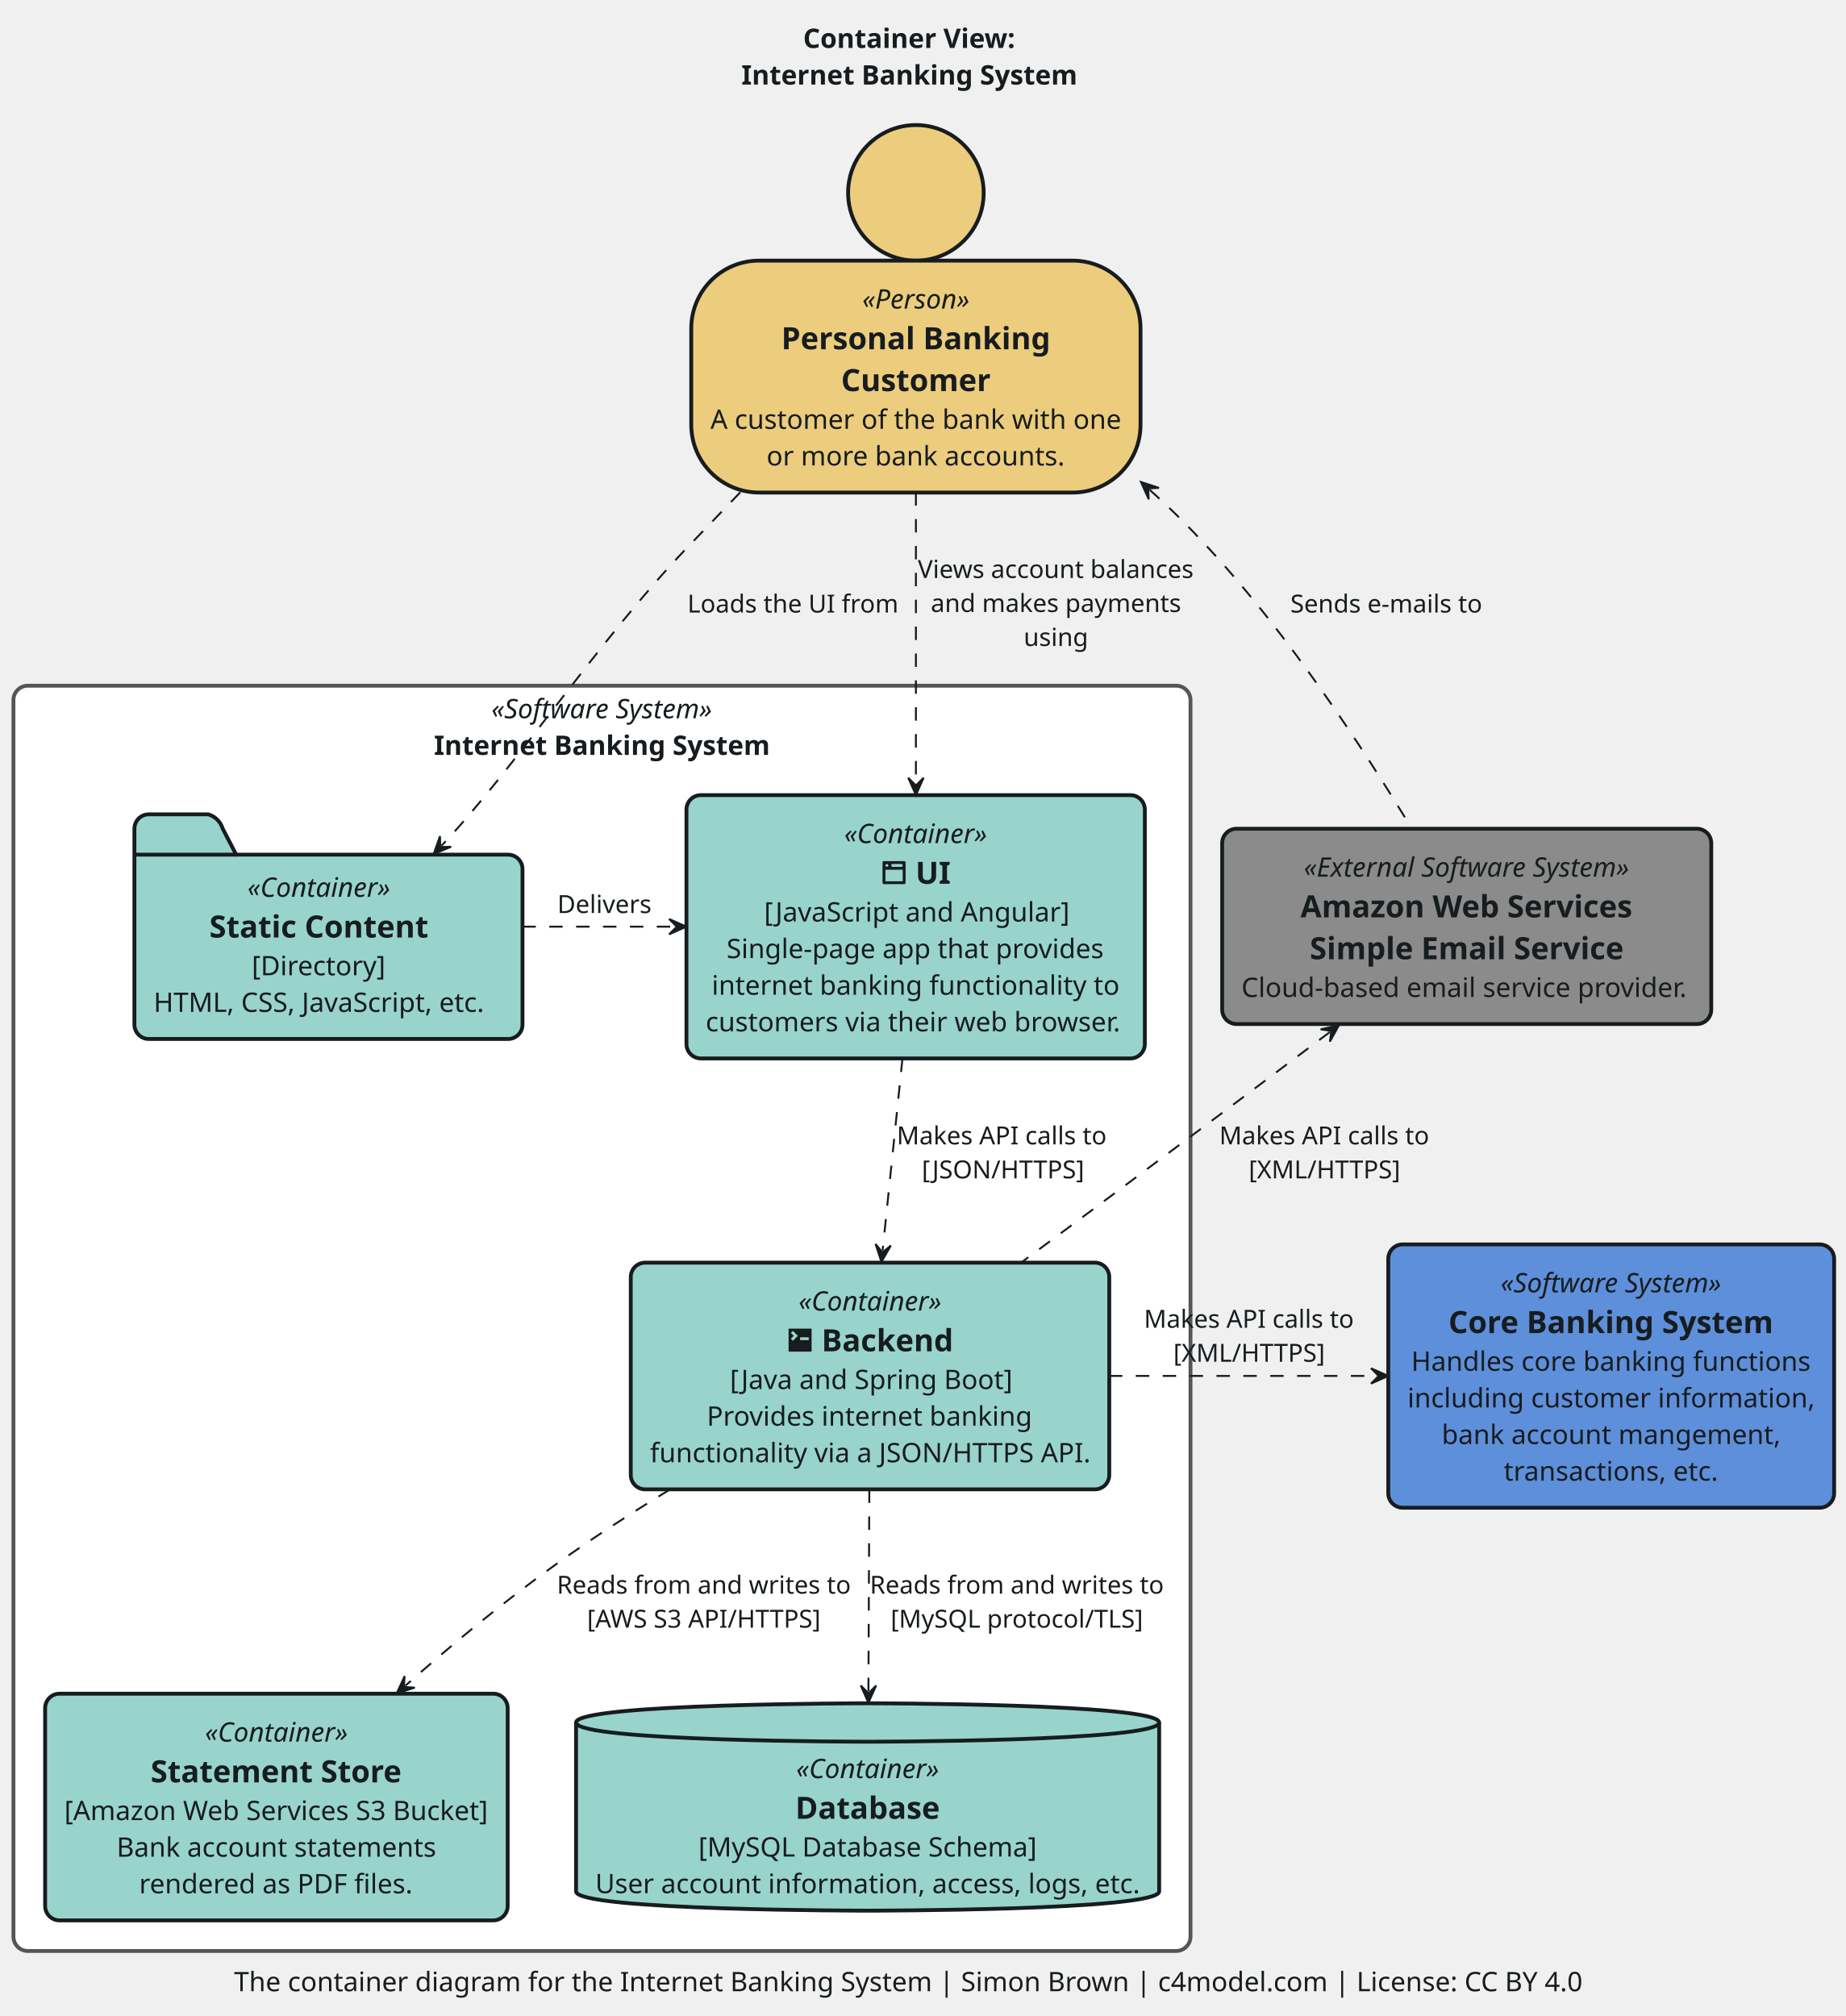
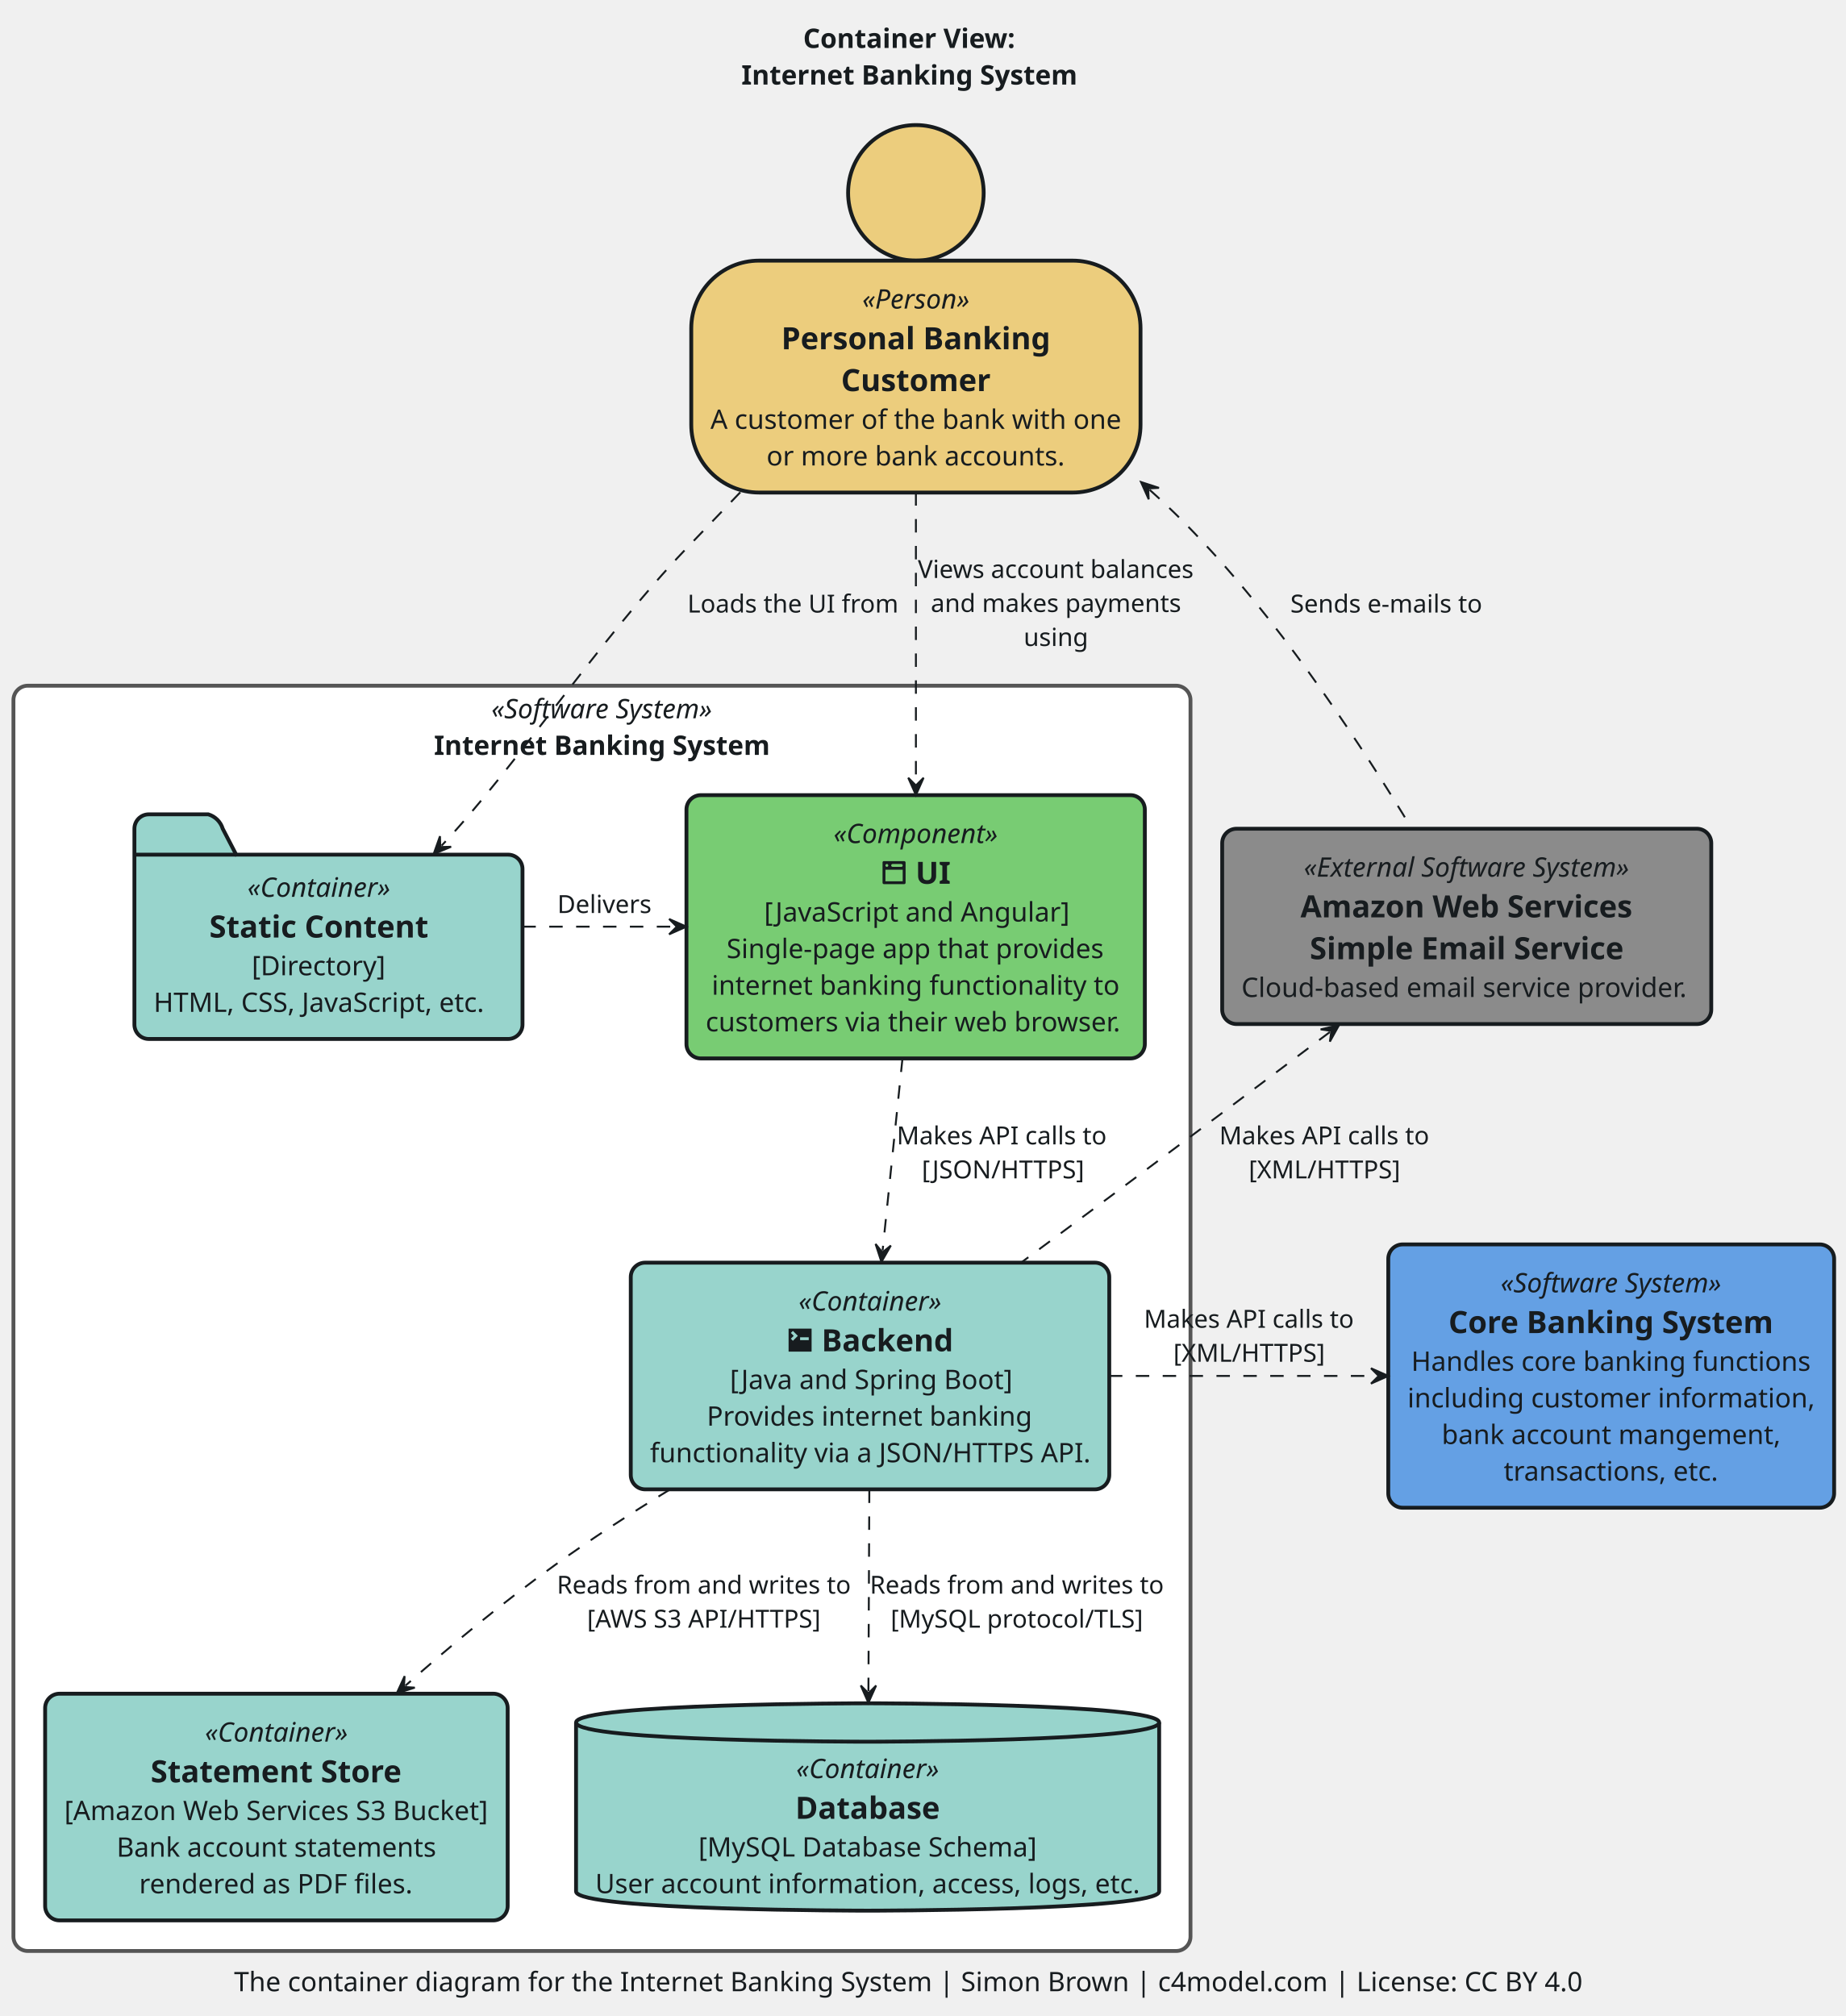
<svg xmlns="http://www.w3.org/2000/svg" contentStyleType="text/css" data-diagram-type="CLASS" height="1050px" preserveAspectRatio="none" style="width:961px;height:1050px;background:#FFFFFF;" version="1.1" viewBox="0 0 961 1050" width="961px" zoomAndPan="magnify">
  <defs />
  <g>
    <text fill="#171C1F" font-family="sans-serif" font-size="14" font-weight="bold" lengthAdjust="spacing" textLength="110.67" x="418.264" y="24.966">Container View:</text>
    <text fill="#171C1F" font-family="sans-serif" font-size="14" font-weight="bold" lengthAdjust="spacing" textLength="174.985" x="386.106" y="44.034">Internet Banking System</text>
    <g class="cluster" data-entity="Internet Banking System" data-source-line="30" data-uid="ent0005" id="cluster_Internet Banking System">
      <rect fill="#FFFFFF" height="659" rx="7.5" ry="7.5" style="stroke:#555555;stroke-width:2;" width="613" x="7" y="357.136" />
      <text fill="#171C1F" font-family="sans-serif" font-size="14" font-style="italic" lengthAdjust="spacing" textLength="115.22" x="255.89" y="374.102">«Software System»</text>
      <text fill="#171C1F" font-family="sans-serif" font-size="14" font-weight="bold" lengthAdjust="spacing" textLength="174.985" x="226.007" y="393.17">Internet Banking System</text>
    </g>
    <g class="entity" data-entity="StaticContent" data-source-line="32" data-uid="ent0006" id="entity_StaticContent">
      <path d="M77.5,424.136 L108.5,424.136 A11.25,11.25 0 0 1 116,431.636 L123,445.136 L264.615,445.136 A7.5,7.5 0 0 1 272.115,452.636 L272.115,533.632 A7.5,7.5 0 0 1 264.615,541.132 L77.5,541.132 A7.5,7.5 0 0 1 70,533.632 L70,431.636 A7.5,7.5 0 0 1 77.5,424.136" fill="#98D4CC" style="stroke:#171C1F;stroke-width:2;" />
      <line style="stroke:#171C1F;stroke-width:2;" x1="70" x2="123" y1="445.136" y2="445.136" />
      <text fill="#171C1F" font-family="sans-serif" font-size="14" font-style="italic" lengthAdjust="spacing" textLength="74.438" x="128.839" y="467.102">«Container»</text>
      <text fill="#171C1F" font-family="sans-serif" font-size="16" font-weight="bold" lengthAdjust="spacing" textLength="114.096" x="109.01" y="488.308">Static Content</text>
      <text fill="#171C1F" font-family="sans-serif" font-size="14" lengthAdjust="spacing" textLength="69.888" x="131.114" y="507.962">[Directory]</text>
      <text fill="#171C1F" font-family="sans-serif" font-size="14" lengthAdjust="spacing" textLength="172.115" x="80" y="527.03">HTML, CSS, JavaScript, etc.</text>
    </g>
    <g class="entity" data-entity="UI" data-source-line="38" data-uid="ent0007" id="entity_UI">
-       <rect fill="#98D4CC" height="137.132" rx="7.5" ry="7.5" style="stroke:#171C1F;stroke-width:2;" width="238.721" x="357.5" y="414.136" />
-       <text fill="#171C1F" font-family="sans-serif" font-size="14" font-style="italic" lengthAdjust="spacing" textLength="74.438" x="439.642" y="439.102">«Container»</text>
+       <rect fill="#78CC73" height="137.132" rx="7.5" ry="7.5" style="stroke:#171C1F;stroke-width:2;" width="238.721" x="357.5" y="414.136" />
+       <text fill="#171C1F" font-family="sans-serif" font-size="14" font-style="italic" lengthAdjust="spacing" textLength="85.54" x="434.091" y="439.102">«Component»</text>
      <path d="M460.131,448.496 A0.75,0.75 0 0 0 459.621,449.246 L459.621,459.746 A0.75,0.75 0 0 0 460.371,460.496 L470.871,460.496 A0.75,0.75 0 0 0 471.621,459.746 L471.621,449.246 A0.75,0.75 0 0 0 470.871,448.496 L460.371,448.496 A0.75,0.75 0 0 0 460.236,448.496 A0.75,0.75 0 0 0 460.146,448.496 M461.871,449.996 C462.291,449.996 462.621,450.326 462.621,450.746 C462.621,451.166 462.291,451.496 461.871,451.496 C461.451,451.496 461.121,451.166 461.121,450.746 C461.121,450.326 461.451,449.996 461.871,449.996 M464.871,449.996 L469.371,449.996 C469.791,449.996 470.121,450.326 470.121,450.746 C470.121,451.166 469.791,451.496 469.371,451.496 L464.871,451.496 C464.451,451.496 464.121,451.166 464.121,450.746 C464.121,450.326 464.451,449.996 464.871,449.996 M461.121,452.996 L470.121,452.996 L470.121,458.996 L461.121,458.996 L461.121,452.996" fill="#171C1F" />
      <text fill="#171C1F" font-family="sans-serif" font-size="16" font-weight="bold" lengthAdjust="spacing" textLength="18.32" x="476.781" y="460.308">UI</text>
      <text fill="#171C1F" font-family="sans-serif" font-size="14" lengthAdjust="spacing" textLength="157.821" x="397.95" y="479.962">[JavaScript and Angular]</text>
      <text fill="#171C1F" font-family="sans-serif" font-size="14" lengthAdjust="spacing" textLength="196.951" x="378.385" y="499.03">Single-page app that provides</text>
      <text fill="#171C1F" font-family="sans-serif" font-size="14" lengthAdjust="spacing" textLength="212.407" x="370.657" y="518.098">internet banking functionality to</text>
      <text fill="#171C1F" font-family="sans-serif" font-size="14" lengthAdjust="spacing" textLength="218.721" x="367.5" y="537.165">customers via their web browser.</text>
    </g>
    <g class="entity" data-entity="Backend" data-source-line="46" data-uid="ent0008" id="entity_Backend">
      <rect fill="#98D4CC" height="118.064" rx="7.5" ry="7.5" style="stroke:#171C1F;stroke-width:2;" width="249.193" x="328.5" y="657.636" />
      <text fill="#171C1F" font-family="sans-serif" font-size="14" font-style="italic" lengthAdjust="spacing" textLength="74.438" x="415.878" y="682.602">«Container»</text>
      <path d="M410.824,691.996 C410.733,691.996 410.688,692.056 410.688,692.131 L410.688,703.846 C410.688,703.921 410.748,703.981 410.824,703.981 L422.538,703.981 C422.613,703.981 422.673,703.921 422.673,703.846 L422.673,692.131 C422.673,692.041 422.613,691.996 422.538,691.996 L410.824,691.996 M412.938,693.166 L415.519,695.746 L412.938,698.326 L411.858,697.246 L413.358,695.746 L411.858,694.246 L412.938,693.166 M416.688,696.496 L421.188,696.496 L421.188,697.996 L416.688,697.996 L416.688,696.496" fill="#171C1F" />
      <text fill="#171C1F" font-family="sans-serif" font-size="16" font-weight="bold" lengthAdjust="spacing" textLength="68.656" x="427.849" y="703.808">Backend</text>
      <text fill="#171C1F" font-family="sans-serif" font-size="14" lengthAdjust="spacing" textLength="145.935" x="380.129" y="723.462">[Java and Spring Boot]</text>
      <text fill="#171C1F" font-family="sans-serif" font-size="14" lengthAdjust="spacing" textLength="170.001" x="368.096" y="742.53">Provides internet banking</text>
      <text fill="#171C1F" font-family="sans-serif" font-size="14" lengthAdjust="spacing" textLength="229.193" x="338.5" y="761.598">functionality via a JSON/HTTPS API.</text>
    </g>
    <g class="entity" data-entity="StatementStore" data-source-line="53" data-uid="ent0009" id="entity_StatementStore">
      <rect fill="#98D4CC" height="118.064" rx="7.5" ry="7.5" style="stroke:#171C1F;stroke-width:2;" width="240.891" x="23.5" y="882.136" />
      <text fill="#171C1F" font-family="sans-serif" font-size="14" font-style="italic" lengthAdjust="spacing" textLength="74.438" x="106.727" y="907.102">«Container»</text>
      <text fill="#171C1F" font-family="sans-serif" font-size="16" font-weight="bold" lengthAdjust="spacing" textLength="130.992" x="78.449" y="928.308">Statement Store</text>
      <text fill="#171C1F" font-family="sans-serif" font-size="14" lengthAdjust="spacing" textLength="220.891" x="33.5" y="947.962">[Amazon Web Services S3 Bucket]</text>
      <text fill="#171C1F" font-family="sans-serif" font-size="14" lengthAdjust="spacing" textLength="166.445" x="60.723" y="967.03">Bank account statements</text>
      <text fill="#171C1F" font-family="sans-serif" font-size="14" lengthAdjust="spacing" textLength="142.953" x="72.469" y="986.098">rendered as PDF files.</text>
    </g>
    <g class="entity" data-entity="Database" data-source-line="60" data-uid="ent0010" id="entity_Database">
      <path d="M300,897.136 C300,887.136 451.841,887.136 451.841,887.136 C451.841,887.136 603.681,887.136 603.681,897.136 L603.681,985.132 C603.681,995.132 451.841,995.132 451.841,995.132 C451.841,995.132 300,995.132 300,985.132 L300,897.136" fill="#98D4CC" style="stroke:#171C1F;stroke-width:2;" />
      <path d="M300,897.136 C300,907.136 451.841,907.136 451.841,907.136 C451.841,907.136 603.681,907.136 603.681,897.136" fill="none" style="stroke:#171C1F;stroke-width:2;" />
      <text fill="#171C1F" font-family="sans-serif" font-size="14" font-style="italic" lengthAdjust="spacing" textLength="74.438" x="414.622" y="926.102">«Container»</text>
      <text fill="#171C1F" font-family="sans-serif" font-size="16" font-weight="bold" lengthAdjust="spacing" textLength="75.312" x="414.184" y="947.308">Database</text>
      <text fill="#171C1F" font-family="sans-serif" font-size="14" lengthAdjust="spacing" textLength="176.231" x="363.725" y="966.962">[MySQL Database Schema]</text>
      <text fill="#171C1F" font-family="sans-serif" font-size="14" lengthAdjust="spacing" textLength="283.681" x="310" y="986.03">User account information, access, logs, etc.</text>
    </g>
    <g class="entity" data-entity="Customer" data-source-line="10" data-uid="ent0002" id="entity_Customer">
      <ellipse cx="476.988" cy="100.439" fill="#ECCD7D" rx="35.303" ry="35.303" style="stroke:#171C1F;stroke-width:2;" />
      <rect fill="#ECCD7D" height="120.788" rx="35.303" ry="35.303" style="stroke:#171C1F;stroke-width:2;" width="233.975" x="360" y="135.743" />
      <text fill="#171C1F" font-family="sans-serif" font-size="14" font-style="italic" lengthAdjust="spacing" textLength="55.888" x="449.044" y="160.708">«Person»</text>
      <text fill="#171C1F" font-family="sans-serif" font-size="16" font-weight="bold" lengthAdjust="spacing" textLength="140.208" x="406.883" y="181.915">Personal Banking</text>
      <text fill="#171C1F" font-family="sans-serif" font-size="16" font-weight="bold" lengthAdjust="spacing" textLength="77.936" x="438.019" y="203.707">Customer</text>
      <text fill="#171C1F" font-family="sans-serif" font-size="14" lengthAdjust="spacing" textLength="213.975" x="370" y="223.36">A customer of the bank with one</text>
      <text fill="#171C1F" font-family="sans-serif" font-size="14" lengthAdjust="spacing" textLength="155.581" x="399.197" y="242.428">or more bank accounts.</text>
    </g>
    <g class="entity" data-entity="SimpleEmailService" data-source-line="17" data-uid="ent0003" id="entity_SimpleEmailService">
      <rect fill="#8B8B8B" height="101.72" rx="7.5" ry="7.5" style="stroke:#171C1F;stroke-width:2;" width="254.709" x="636.5" y="431.636" />
      <text fill="#171C1F" font-family="sans-serif" font-size="14" font-style="italic" lengthAdjust="spacing" textLength="169.693" x="679.008" y="456.602">«External Software System»</text>
      <text fill="#171C1F" font-family="sans-serif" font-size="16" font-weight="bold" lengthAdjust="spacing" textLength="173.168" x="677.27" y="477.808">Amazon Web Services</text>
      <text fill="#171C1F" font-family="sans-serif" font-size="16" font-weight="bold" lengthAdjust="spacing" textLength="163.488" x="682.11" y="499.6">Simple Email Service</text>
      <text fill="#171C1F" font-family="sans-serif" font-size="14" lengthAdjust="spacing" textLength="234.709" x="646.5" y="519.254">Cloud-based email service provider.</text>
    </g>
    <g class="entity" data-entity="CoreBankingSystem" data-source-line="23" data-uid="ent0004" id="entity_CoreBankingSystem">
-       <rect fill="#5E8FDA" height="137.132" rx="7.5" ry="7.5" style="stroke:#171C1F;stroke-width:2;" width="232.197" x="723" y="648.136" />
+       <rect fill="#64A0E4" height="137.132" rx="7.5" ry="7.5" style="stroke:#171C1F;stroke-width:2;" width="232.197" x="723" y="648.136" />
      <text fill="#171C1F" font-family="sans-serif" font-size="14" font-style="italic" lengthAdjust="spacing" textLength="115.22" x="781.489" y="673.102">«Software System»</text>
      <text fill="#171C1F" font-family="sans-serif" font-size="16" font-weight="bold" lengthAdjust="spacing" textLength="169.488" x="754.354" y="694.308">Core Banking System</text>
      <text fill="#171C1F" font-family="sans-serif" font-size="14" lengthAdjust="spacing" textLength="208.291" x="734.953" y="713.962">Handles core banking functions</text>
      <text fill="#171C1F" font-family="sans-serif" font-size="14" lengthAdjust="spacing" textLength="212.197" x="733" y="733.03">including customer information,</text>
      <text fill="#171C1F" font-family="sans-serif" font-size="14" lengthAdjust="spacing" textLength="176.539" x="750.829" y="752.098">bank account mangement,</text>
      <text fill="#171C1F" font-family="sans-serif" font-size="14" lengthAdjust="spacing" textLength="111.93" x="783.134" y="771.165">transactions, etc.</text>
    </g>
    <g class="link" data-entity-1="Customer" data-entity-2="StaticContent" data-source-line="67" data-uid="lnk11" id="link_Customer_StaticContent">
      <path codeLine="67" d="M385.54,256.396 C375.89,266.436 366.24,276.486 357,286.136 C312.77,332.326 266.961,401.485 229.971,440.445" fill="none" id="Customer-to-StaticContent" style="stroke:#171C1F;stroke-width:1;stroke-dasharray:7.0,7.0;" />
      <polygon fill="#171C1F" points="225.84,444.796,234.938,441.023,229.283,441.17,229.136,435.515,225.84,444.796" style="stroke:#171C1F;stroke-width:1;" />
      <text fill="#171C1F" font-family="sans-serif" font-size="13" lengthAdjust="spacing" textLength="110.162" x="358" y="319.033">Loads the UI from</text>
    </g>
    <g class="link" data-entity-1="Customer" data-entity-2="UI" data-source-line="68" data-uid="lnk12" id="link_Customer_UI">
      <path codeLine="68" d="M477,256.346 C477,307.026 477,362.256 477,408.086" fill="none" id="Customer-to-UI" style="stroke:#171C1F;stroke-width:1;stroke-dasharray:7.0,7.0;" />
      <polygon fill="#171C1F" points="477,414.086,481,405.086,477,409.086,473,405.086,477,414.086" style="stroke:#171C1F;stroke-width:1;" />
      <text fill="#171C1F" font-family="sans-serif" font-size="13" lengthAdjust="spacing" textLength="143.858" x="478" y="301.033">Views account balances</text>
      <text fill="#171C1F" font-family="sans-serif" font-size="13" lengthAdjust="spacing" textLength="130.39" x="484.734" y="318.739">and makes payments</text>
      <text fill="#171C1F" font-family="sans-serif" font-size="13" lengthAdjust="spacing" textLength="33.644" x="533.107" y="336.445">using</text>
    </g>
    <g class="link" data-entity-1="Customer" data-entity-2="SimpleEmailService" data-source-line="69" data-uid="lnk14" id="link_Customer_SimpleEmailService">
      <path codeLine="69" d="M598.681,255.069 C611.24,266.369 618.98,274.166 630,286.136 C671.54,331.236 710.12,390.066 735.11,431.366" fill="none" id="Customer-backto-SimpleEmailService" style="stroke:#171C1F;stroke-width:1;stroke-dasharray:7.0,7.0;" />
      <polygon fill="#171C1F" points="594.22,251.056,598.235,260.049,597.937,254.4,603.586,254.102,594.22,251.056" style="stroke:#171C1F;stroke-width:1;" />
      <text fill="#171C1F" font-family="sans-serif" font-size="13" lengthAdjust="spacing" textLength="99.944" x="672" y="319.033">Sends e-mails to</text>
    </g>
    <g class="link" data-entity-1="StaticContent" data-entity-2="UI" data-source-line="70" data-uid="lnk15" id="link_StaticContent_UI">
      <path codeLine="70" d="M272.04,482.636 C299.38,482.636 323.22,482.636 351.46,482.636" fill="none" id="StaticContent-to-UI" style="stroke:#171C1F;stroke-width:1;stroke-dasharray:7.0,7.0;" />
      <polygon fill="#171C1F" points="357.46,482.636,348.46,478.636,352.46,482.636,348.46,486.636,357.46,482.636" style="stroke:#171C1F;stroke-width:1;" />
      <text fill="#171C1F" font-family="sans-serif" font-size="13" lengthAdjust="spacing" textLength="49.062" x="290.25" y="475.533">Delivers</text>
    </g>
    <g class="link" data-entity-1="UI" data-entity-2="Backend" data-source-line="71" data-uid="lnk16" id="link_UI_Backend">
      <path codeLine="71" d="M469.99,551.366 C466.52,584.936 462.987,619.098 459.657,651.298" fill="none" id="UI-to-Backend" style="stroke:#171C1F;stroke-width:1;stroke-dasharray:7.0,7.0;" />
      <polygon fill="#171C1F" points="459.04,657.266,463.945,648.725,459.554,652.292,455.987,647.902,459.04,657.266" style="stroke:#171C1F;stroke-width:1;" />
      <text fill="#171C1F" font-family="sans-serif" font-size="13" lengthAdjust="spacing" textLength="109.33" x="467" y="596.033">Makes API calls to</text>
      <text fill="#171C1F" font-family="sans-serif" font-size="13" lengthAdjust="spacing" textLength="83.2" x="480.065" y="613.739">[JSON/HTTPS]</text>
    </g>
    <g class="link" data-entity-1="Backend" data-entity-2="StatementStore" data-source-line="72" data-uid="lnk17" id="link_Backend_StatementStore">
      <path codeLine="72" d="M348.88,775.796 C328.61,788.166 307.82,801.586 289,815.136 C260.81,835.426 235.978,856.015 211.118,877.965" fill="none" id="Backend-to-StatementStore" style="stroke:#171C1F;stroke-width:1;stroke-dasharray:7.0,7.0;" />
      <polygon fill="#171C1F" points="206.62,881.936,216.014,878.977,210.368,878.626,210.719,872.981,206.62,881.936" style="stroke:#171C1F;stroke-width:1;" />
      <text fill="#171C1F" font-family="sans-serif" font-size="13" lengthAdjust="spacing" textLength="153.387" x="290" y="830.033">Reads from and writes to</text>
      <text fill="#171C1F" font-family="sans-serif" font-size="13" lengthAdjust="spacing" textLength="121.927" x="305.73" y="847.739">[AWS S3 API/HTTPS]</text>
    </g>
    <g class="link" data-entity-1="Backend" data-entity-2="Database" data-source-line="73" data-uid="lnk18" id="link_Backend_Database">
      <path codeLine="73" d="M452.74,775.806 C452.58,810.186 452.417,847.396 452.267,880.876" fill="none" id="Backend-to-Database" style="stroke:#171C1F;stroke-width:1;stroke-dasharray:7.0,7.0;" />
      <polygon fill="#171C1F" points="452.24,886.876,456.28,877.894,452.262,881.876,448.28,877.858,452.24,886.876" style="stroke:#171C1F;stroke-width:1;" />
      <text fill="#171C1F" font-family="sans-serif" font-size="13" lengthAdjust="spacing" textLength="153.387" x="453" y="830.033">Reads from and writes to</text>
      <text fill="#171C1F" font-family="sans-serif" font-size="13" lengthAdjust="spacing" textLength="131.716" x="463.836" y="847.739">[MySQL protocol/TLS]</text>
    </g>
    <g class="link" data-entity-1="SimpleEmailService" data-entity-2="Backend" data-source-line="74" data-uid="lnk20" id="link_SimpleEmailService_Backend">
      <path codeLine="74" d="M692.577,537.515 C658.937,562.845 622.25,590.386 585,618.136 C567.86,630.906 549.44,644.556 531.95,657.486" fill="none" id="SimpleEmailService-backto-Backend" style="stroke:#171C1F;stroke-width:1;stroke-dasharray:7.0,7.0;" />
      <polygon fill="#171C1F" points="697.37,533.906,687.774,536.124,693.376,536.913,692.586,542.515,697.37,533.906" style="stroke:#171C1F;stroke-width:1;" />
      <text fill="#171C1F" font-family="sans-serif" font-size="13" lengthAdjust="spacing" textLength="109.33" x="635" y="596.033">Makes API calls to</text>
      <text fill="#171C1F" font-family="sans-serif" font-size="13" lengthAdjust="spacing" textLength="78.702" x="650.314" y="613.739">[XML/HTTPS]</text>
    </g>
    <g class="link" data-entity-1="Backend" data-entity-2="CoreBankingSystem" data-source-line="75" data-uid="lnk21" id="link_Backend_CoreBankingSystem">
      <path codeLine="75" d="M577.52,716.636 C624.23,716.636 671.09,716.636 717,716.636" fill="none" id="Backend-to-CoreBankingSystem" style="stroke:#171C1F;stroke-width:1;stroke-dasharray:7.0,7.0;" />
      <polygon fill="#171C1F" points="723,716.636,714,712.636,718,716.636,714,720.636,723,716.636" style="stroke:#171C1F;stroke-width:1;" />
      <text fill="#171C1F" font-family="sans-serif" font-size="13" lengthAdjust="spacing" textLength="109.33" x="595.75" y="691.533">Makes API calls to</text>
      <text fill="#171C1F" font-family="sans-serif" font-size="13" lengthAdjust="spacing" textLength="78.702" x="611.064" y="709.239">[XML/HTTPS]</text>
    </g>
    <text fill="#171C1F" font-family="sans-serif" font-size="14" lengthAdjust="spacing" textLength="703.399" x="121.899" y="1037.102">The container diagram for the Internet Banking System | Simon Brown | c4model.com | License: CC BY 4.0</text>
  </g>
</svg>
